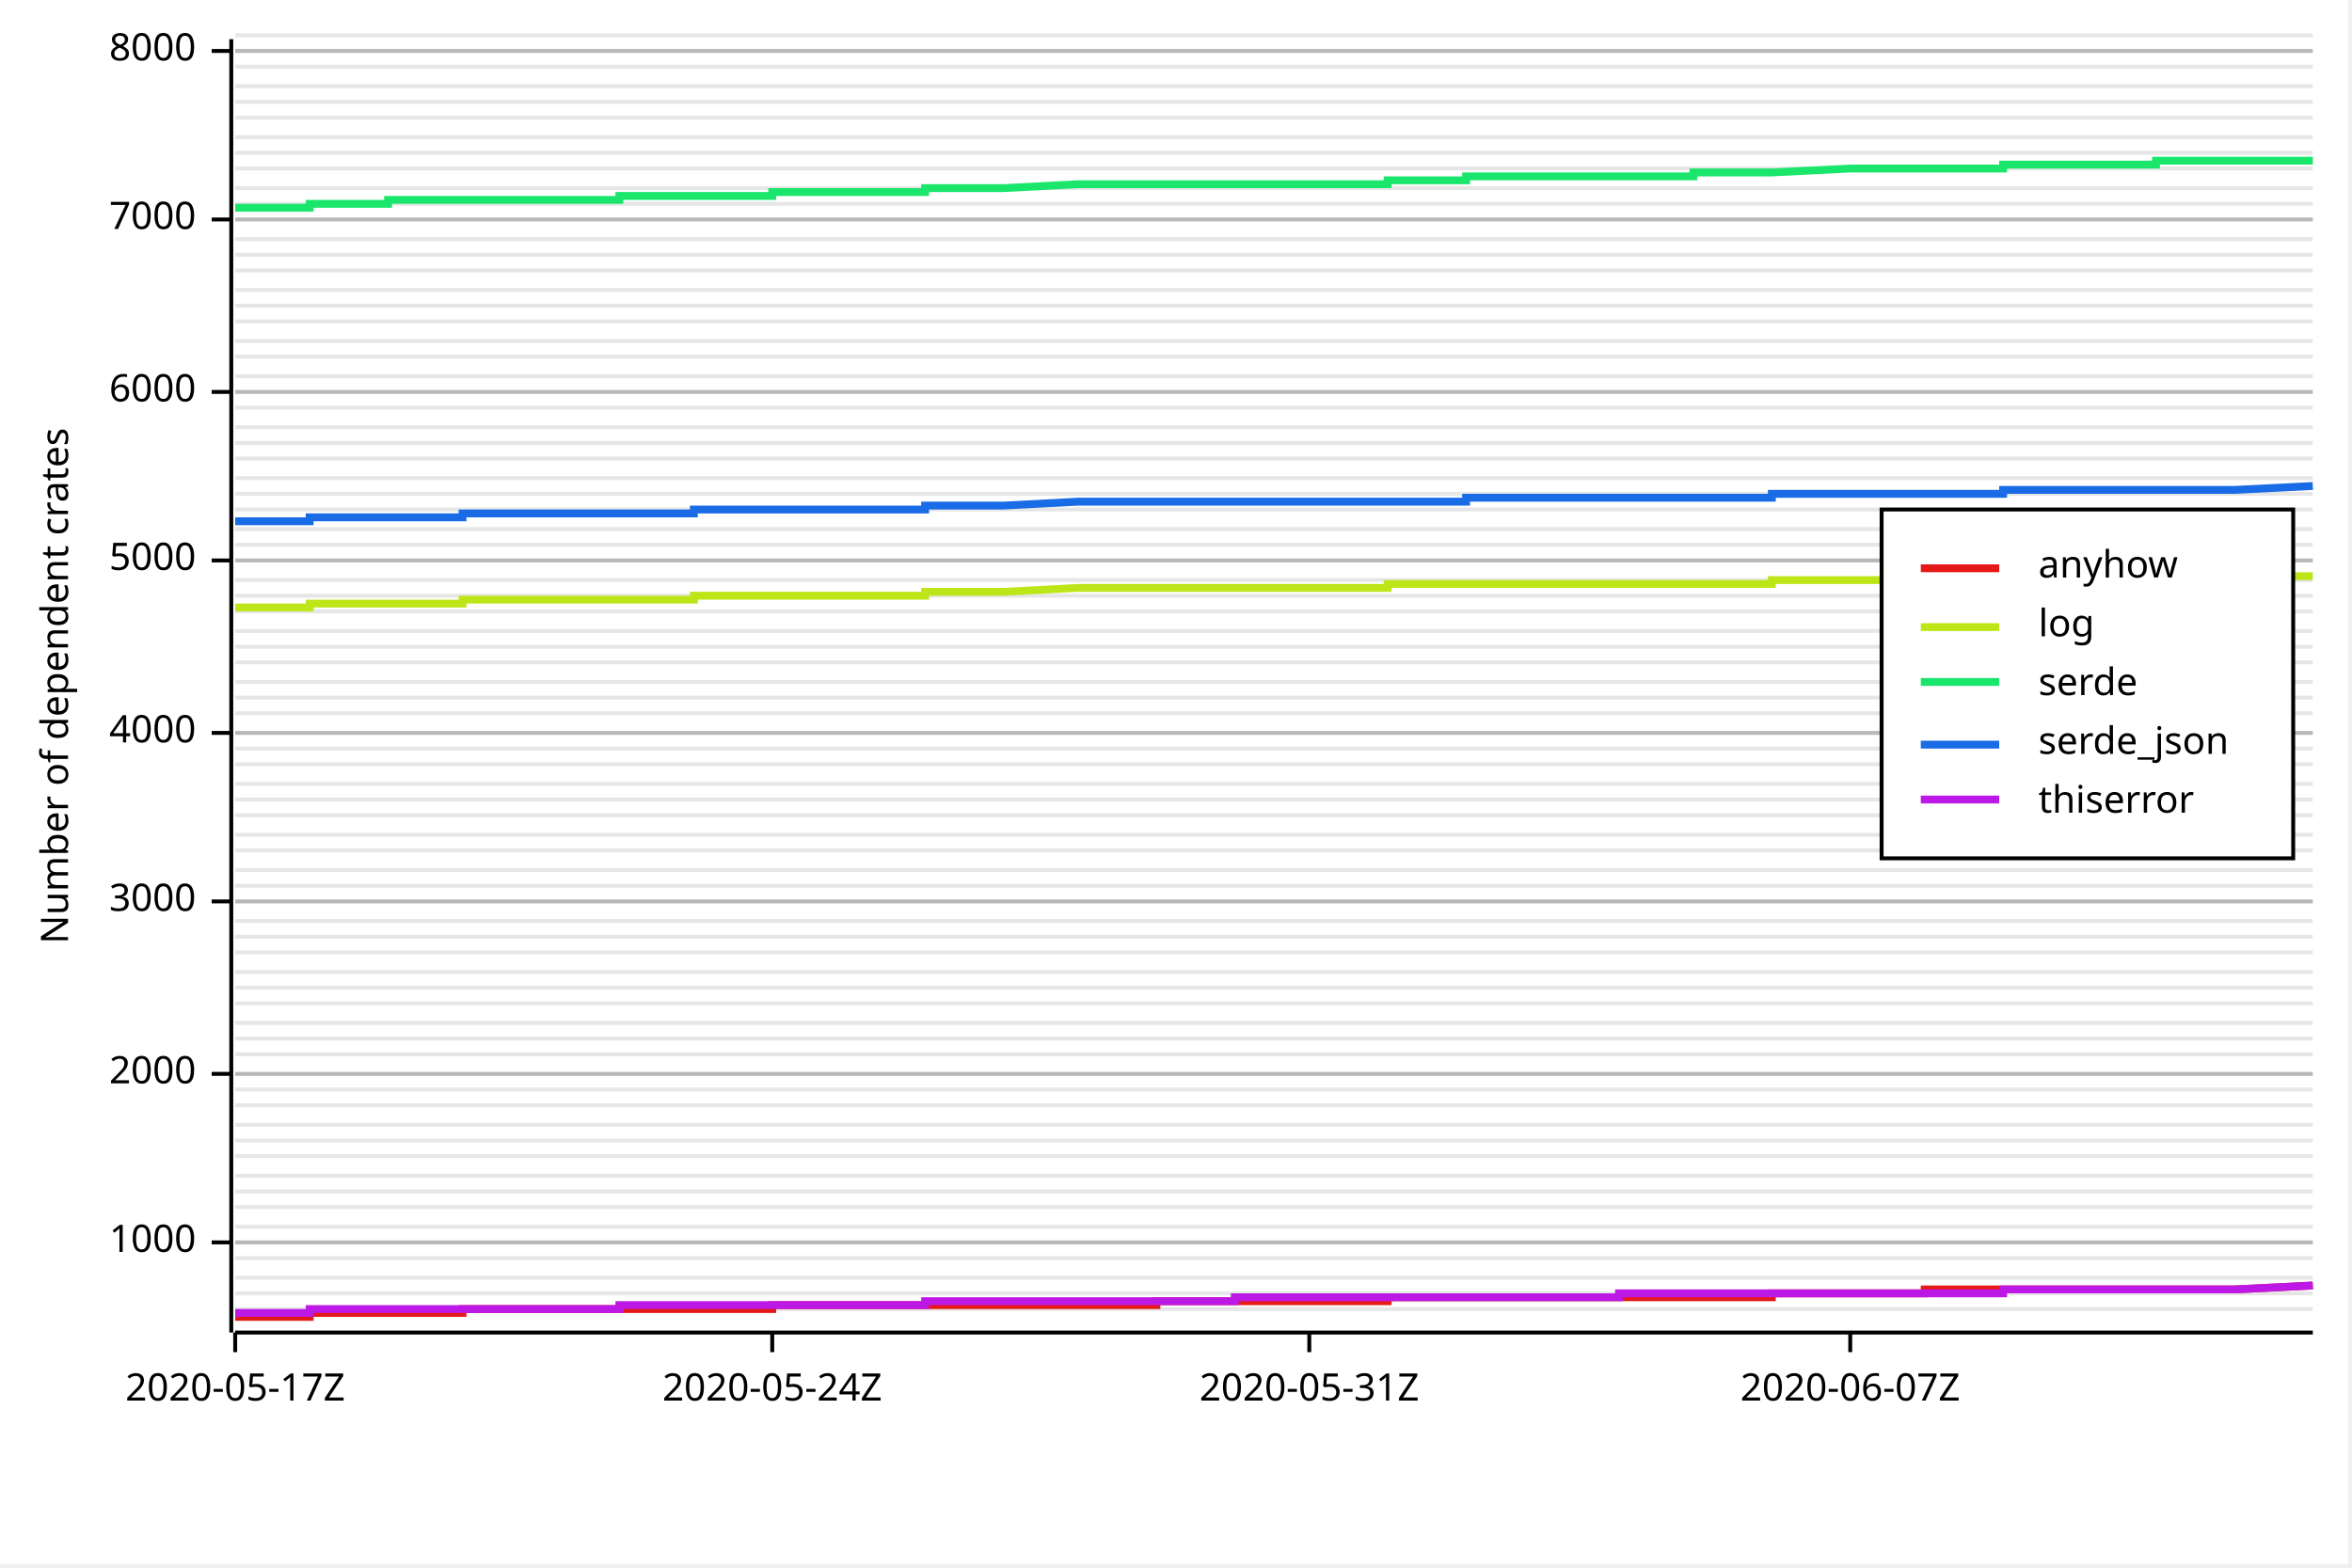
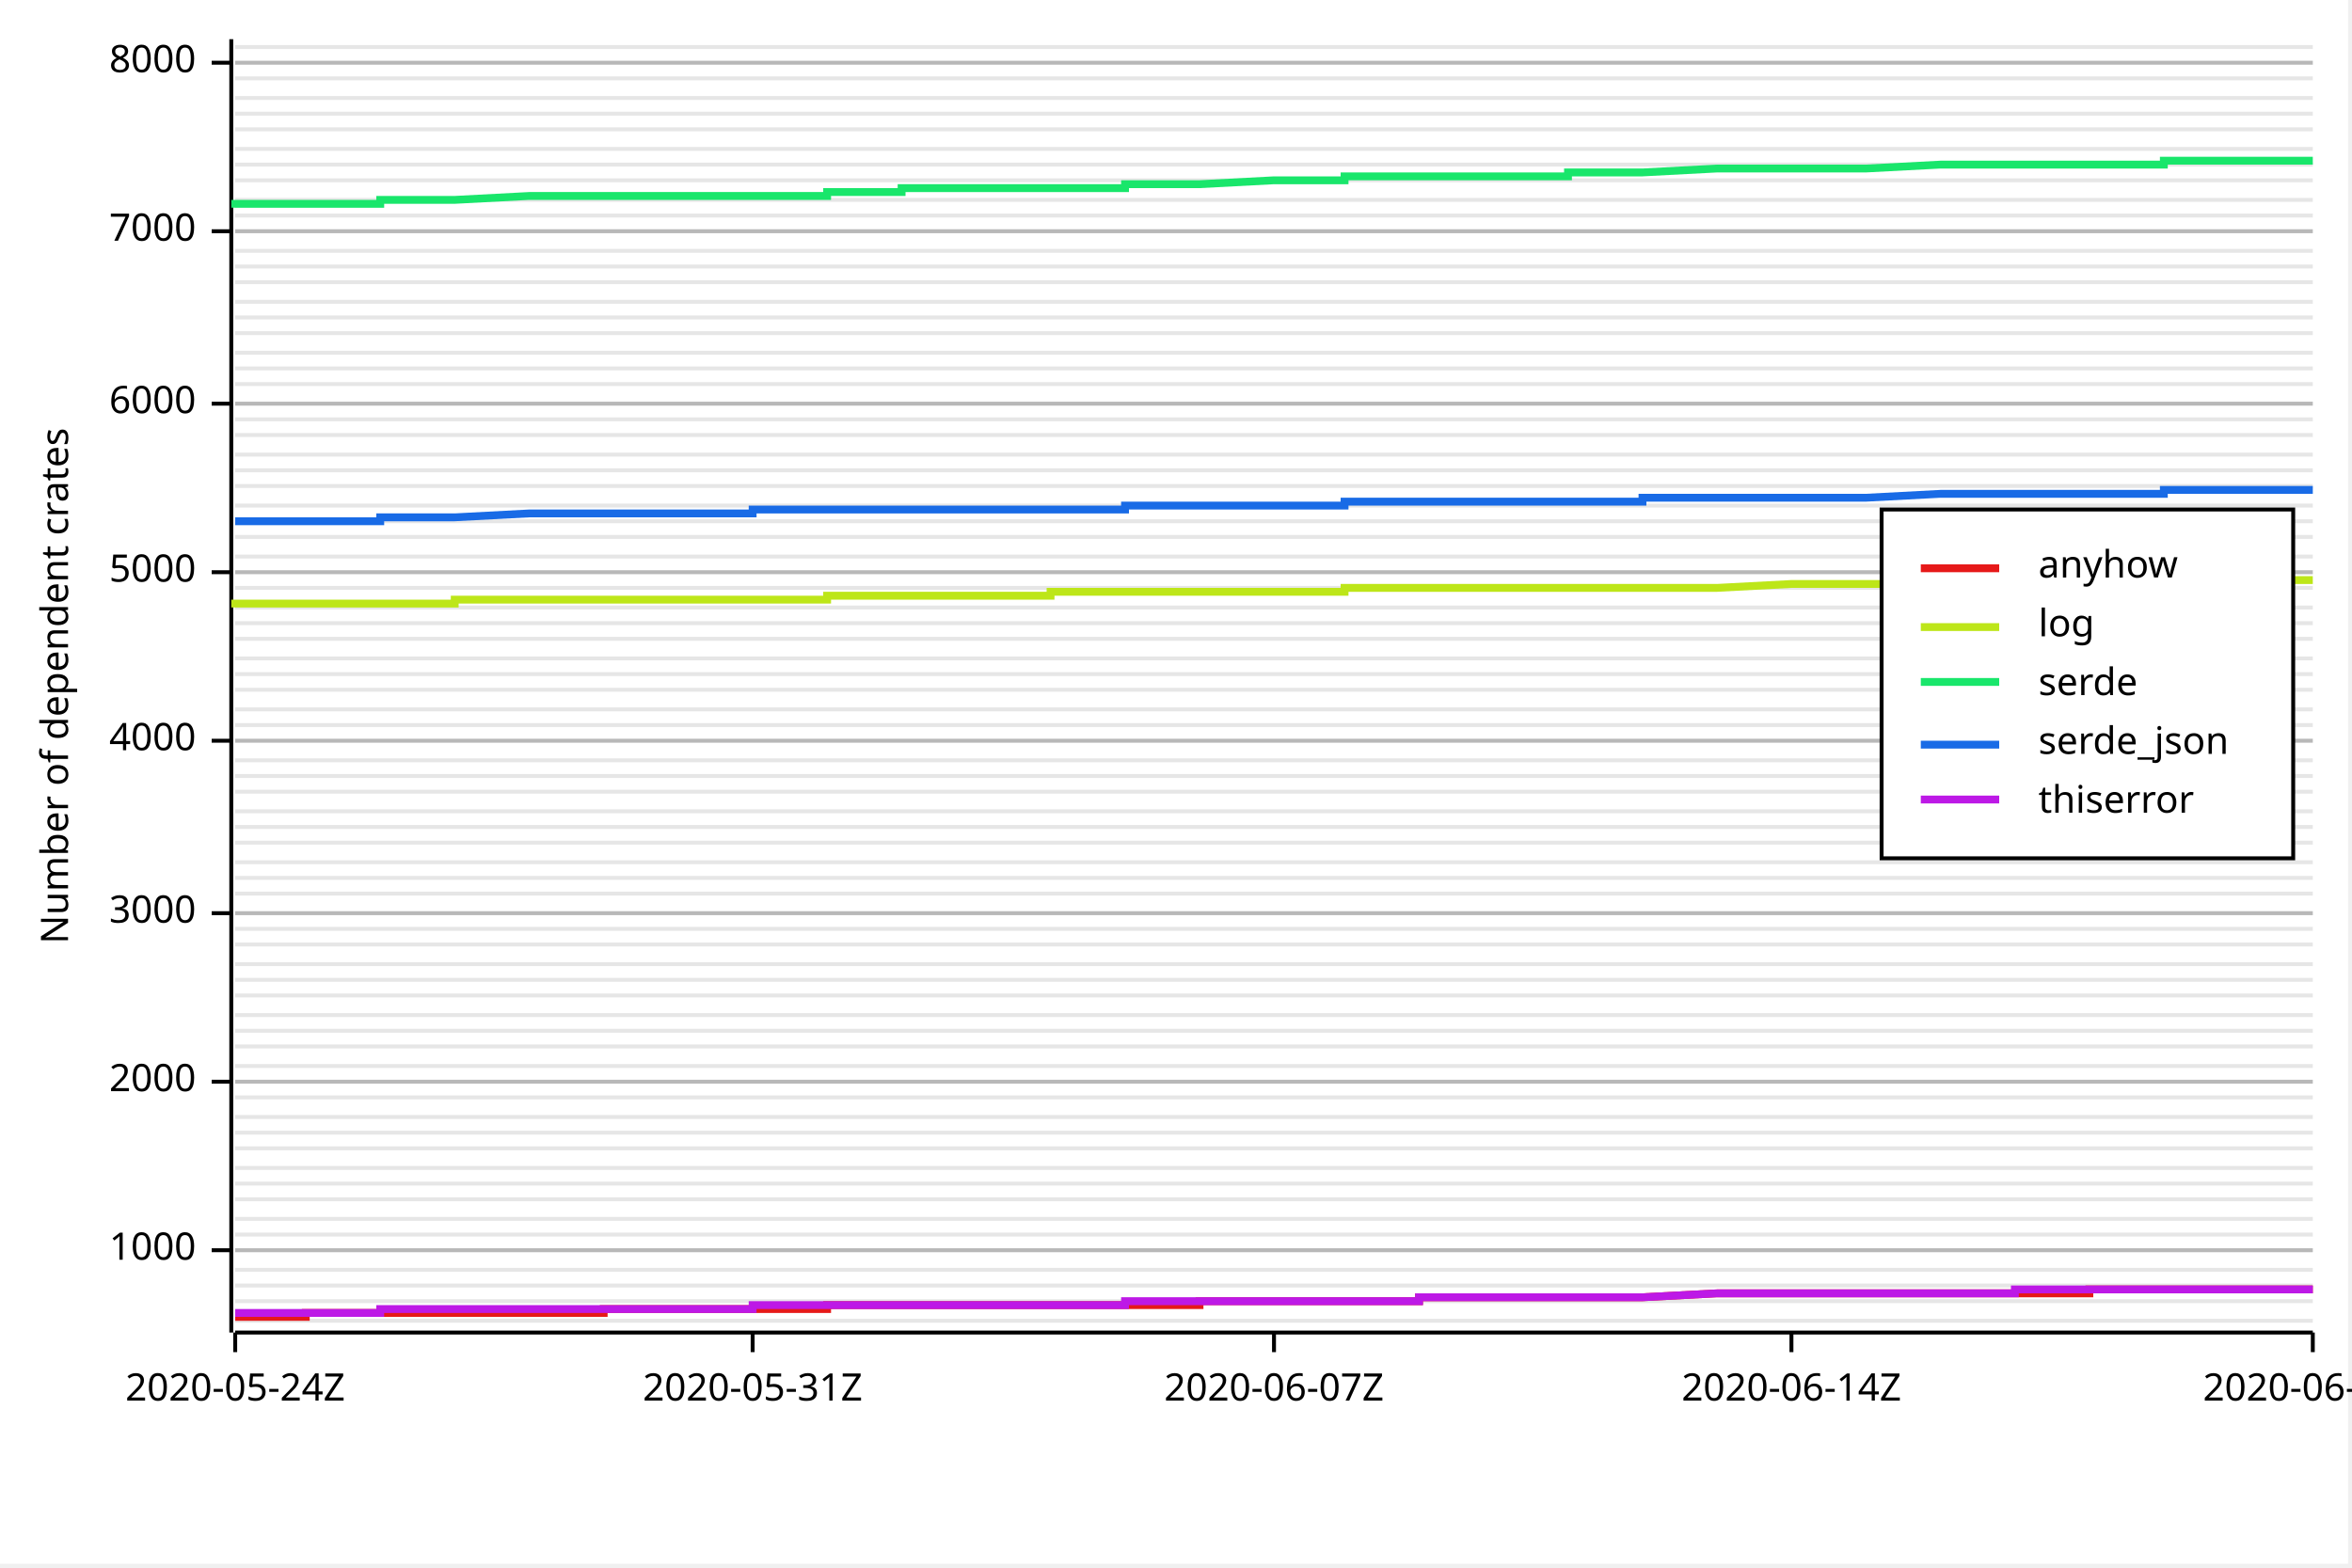
<svg xmlns="http://www.w3.org/2000/svg" width="600" height="400">
  <rect x="0" y="0" width="599" height="399" opacity="1" fill="#FFFFFF" stroke="none" />
-   <line opacity="0.1" stroke="#000000" stroke-width="1" x1="60" y1="334" x2="590" y2="334" />
-   <line opacity="0.1" stroke="#000000" stroke-width="1" x1="60" y1="330" x2="590" y2="330" />
-   <line opacity="0.1" stroke="#000000" stroke-width="1" x1="60" y1="326" x2="590" y2="326" />
-   <line opacity="0.1" stroke="#000000" stroke-width="1" x1="60" y1="321" x2="590" y2="321" />
-   <line opacity="0.1" stroke="#000000" stroke-width="1" x1="60" y1="317" x2="590" y2="317" />
-   <line opacity="0.1" stroke="#000000" stroke-width="1" x1="60" y1="313" x2="590" y2="313" />
-   <line opacity="0.1" stroke="#000000" stroke-width="1" x1="60" y1="308" x2="590" y2="308" />
-   <line opacity="0.1" stroke="#000000" stroke-width="1" x1="60" y1="304" x2="590" y2="304" />
-   <line opacity="0.1" stroke="#000000" stroke-width="1" x1="60" y1="300" x2="590" y2="300" />
-   <line opacity="0.1" stroke="#000000" stroke-width="1" x1="60" y1="295" x2="590" y2="295" />
-   <line opacity="0.1" stroke="#000000" stroke-width="1" x1="60" y1="291" x2="590" y2="291" />
-   <line opacity="0.1" stroke="#000000" stroke-width="1" x1="60" y1="287" x2="590" y2="287" />
-   <line opacity="0.1" stroke="#000000" stroke-width="1" x1="60" y1="282" x2="590" y2="282" />
-   <line opacity="0.1" stroke="#000000" stroke-width="1" x1="60" y1="278" x2="590" y2="278" />
-   <line opacity="0.1" stroke="#000000" stroke-width="1" x1="60" y1="274" x2="590" y2="274" />
-   <line opacity="0.1" stroke="#000000" stroke-width="1" x1="60" y1="269" x2="590" y2="269" />
-   <line opacity="0.1" stroke="#000000" stroke-width="1" x1="60" y1="265" x2="590" y2="265" />
-   <line opacity="0.1" stroke="#000000" stroke-width="1" x1="60" y1="261" x2="590" y2="261" />
-   <line opacity="0.1" stroke="#000000" stroke-width="1" x1="60" y1="256" x2="590" y2="256" />
-   <line opacity="0.1" stroke="#000000" stroke-width="1" x1="60" y1="252" x2="590" y2="252" />
-   <line opacity="0.1" stroke="#000000" stroke-width="1" x1="60" y1="248" x2="590" y2="248" />
-   <line opacity="0.1" stroke="#000000" stroke-width="1" x1="60" y1="243" x2="590" y2="243" />
-   <line opacity="0.1" stroke="#000000" stroke-width="1" x1="60" y1="239" x2="590" y2="239" />
-   <line opacity="0.1" stroke="#000000" stroke-width="1" x1="60" y1="235" x2="590" y2="235" />
-   <line opacity="0.1" stroke="#000000" stroke-width="1" x1="60" y1="230" x2="590" y2="230" />
-   <line opacity="0.1" stroke="#000000" stroke-width="1" x1="60" y1="226" x2="590" y2="226" />
-   <line opacity="0.1" stroke="#000000" stroke-width="1" x1="60" y1="222" x2="590" y2="222" />
-   <line opacity="0.1" stroke="#000000" stroke-width="1" x1="60" y1="217" x2="590" y2="217" />
-   <line opacity="0.1" stroke="#000000" stroke-width="1" x1="60" y1="213" x2="590" y2="213" />
-   <line opacity="0.1" stroke="#000000" stroke-width="1" x1="60" y1="208" x2="590" y2="208" />
-   <line opacity="0.1" stroke="#000000" stroke-width="1" x1="60" y1="204" x2="590" y2="204" />
-   <line opacity="0.1" stroke="#000000" stroke-width="1" x1="60" y1="200" x2="590" y2="200" />
-   <line opacity="0.1" stroke="#000000" stroke-width="1" x1="60" y1="195" x2="590" y2="195" />
-   <line opacity="0.1" stroke="#000000" stroke-width="1" x1="60" y1="191" x2="590" y2="191" />
-   <line opacity="0.1" stroke="#000000" stroke-width="1" x1="60" y1="187" x2="590" y2="187" />
-   <line opacity="0.1" stroke="#000000" stroke-width="1" x1="60" y1="182" x2="590" y2="182" />
-   <line opacity="0.1" stroke="#000000" stroke-width="1" x1="60" y1="178" x2="590" y2="178" />
-   <line opacity="0.1" stroke="#000000" stroke-width="1" x1="60" y1="174" x2="590" y2="174" />
-   <line opacity="0.1" stroke="#000000" stroke-width="1" x1="60" y1="169" x2="590" y2="169" />
-   <line opacity="0.1" stroke="#000000" stroke-width="1" x1="60" y1="165" x2="590" y2="165" />
-   <line opacity="0.1" stroke="#000000" stroke-width="1" x1="60" y1="161" x2="590" y2="161" />
-   <line opacity="0.1" stroke="#000000" stroke-width="1" x1="60" y1="156" x2="590" y2="156" />
-   <line opacity="0.1" stroke="#000000" stroke-width="1" x1="60" y1="152" x2="590" y2="152" />
-   <line opacity="0.1" stroke="#000000" stroke-width="1" x1="60" y1="148" x2="590" y2="148" />
-   <line opacity="0.1" stroke="#000000" stroke-width="1" x1="60" y1="143" x2="590" y2="143" />
-   <line opacity="0.1" stroke="#000000" stroke-width="1" x1="60" y1="139" x2="590" y2="139" />
-   <line opacity="0.1" stroke="#000000" stroke-width="1" x1="60" y1="135" x2="590" y2="135" />
-   <line opacity="0.1" stroke="#000000" stroke-width="1" x1="60" y1="130" x2="590" y2="130" />
-   <line opacity="0.1" stroke="#000000" stroke-width="1" x1="60" y1="126" x2="590" y2="126" />
-   <line opacity="0.1" stroke="#000000" stroke-width="1" x1="60" y1="122" x2="590" y2="122" />
-   <line opacity="0.1" stroke="#000000" stroke-width="1" x1="60" y1="117" x2="590" y2="117" />
-   <line opacity="0.1" stroke="#000000" stroke-width="1" x1="60" y1="113" x2="590" y2="113" />
-   <line opacity="0.1" stroke="#000000" stroke-width="1" x1="60" y1="109" x2="590" y2="109" />
-   <line opacity="0.1" stroke="#000000" stroke-width="1" x1="60" y1="104" x2="590" y2="104" />
-   <line opacity="0.1" stroke="#000000" stroke-width="1" x1="60" y1="100" x2="590" y2="100" />
-   <line opacity="0.1" stroke="#000000" stroke-width="1" x1="60" y1="96" x2="590" y2="96" />
-   <line opacity="0.1" stroke="#000000" stroke-width="1" x1="60" y1="91" x2="590" y2="91" />
-   <line opacity="0.1" stroke="#000000" stroke-width="1" x1="60" y1="87" x2="590" y2="87" />
-   <line opacity="0.1" stroke="#000000" stroke-width="1" x1="60" y1="82" x2="590" y2="82" />
-   <line opacity="0.1" stroke="#000000" stroke-width="1" x1="60" y1="78" x2="590" y2="78" />
-   <line opacity="0.1" stroke="#000000" stroke-width="1" x1="60" y1="74" x2="590" y2="74" />
-   <line opacity="0.1" stroke="#000000" stroke-width="1" x1="60" y1="69" x2="590" y2="69" />
-   <line opacity="0.1" stroke="#000000" stroke-width="1" x1="60" y1="65" x2="590" y2="65" />
-   <line opacity="0.1" stroke="#000000" stroke-width="1" x1="60" y1="61" x2="590" y2="61" />
-   <line opacity="0.1" stroke="#000000" stroke-width="1" x1="60" y1="56" x2="590" y2="56" />
-   <line opacity="0.1" stroke="#000000" stroke-width="1" x1="60" y1="52" x2="590" y2="52" />
-   <line opacity="0.1" stroke="#000000" stroke-width="1" x1="60" y1="48" x2="590" y2="48" />
-   <line opacity="0.1" stroke="#000000" stroke-width="1" x1="60" y1="43" x2="590" y2="43" />
-   <line opacity="0.1" stroke="#000000" stroke-width="1" x1="60" y1="39" x2="590" y2="39" />
-   <line opacity="0.1" stroke="#000000" stroke-width="1" x1="60" y1="35" x2="590" y2="35" />
-   <line opacity="0.1" stroke="#000000" stroke-width="1" x1="60" y1="30" x2="590" y2="30" />
-   <line opacity="0.1" stroke="#000000" stroke-width="1" x1="60" y1="26" x2="590" y2="26" />
-   <line opacity="0.1" stroke="#000000" stroke-width="1" x1="60" y1="22" x2="590" y2="22" />
-   <line opacity="0.1" stroke="#000000" stroke-width="1" x1="60" y1="17" x2="590" y2="17" />
-   <line opacity="0.1" stroke="#000000" stroke-width="1" x1="60" y1="13" x2="590" y2="13" />
-   <line opacity="0.1" stroke="#000000" stroke-width="1" x1="60" y1="9" x2="590" y2="9" />
+   <line opacity="0.1" stroke="#000000" stroke-width="1" x1="60" y1="337" x2="590" y2="337" />
+   <line opacity="0.1" stroke="#000000" stroke-width="1" x1="60" y1="332" x2="590" y2="332" />
+   <line opacity="0.1" stroke="#000000" stroke-width="1" x1="60" y1="328" x2="590" y2="328" />
+   <line opacity="0.1" stroke="#000000" stroke-width="1" x1="60" y1="324" x2="590" y2="324" />
+   <line opacity="0.1" stroke="#000000" stroke-width="1" x1="60" y1="319" x2="590" y2="319" />
+   <line opacity="0.1" stroke="#000000" stroke-width="1" x1="60" y1="315" x2="590" y2="315" />
+   <line opacity="0.1" stroke="#000000" stroke-width="1" x1="60" y1="311" x2="590" y2="311" />
+   <line opacity="0.1" stroke="#000000" stroke-width="1" x1="60" y1="306" x2="590" y2="306" />
+   <line opacity="0.1" stroke="#000000" stroke-width="1" x1="60" y1="302" x2="590" y2="302" />
+   <line opacity="0.1" stroke="#000000" stroke-width="1" x1="60" y1="298" x2="590" y2="298" />
+   <line opacity="0.1" stroke="#000000" stroke-width="1" x1="60" y1="293" x2="590" y2="293" />
+   <line opacity="0.1" stroke="#000000" stroke-width="1" x1="60" y1="289" x2="590" y2="289" />
+   <line opacity="0.1" stroke="#000000" stroke-width="1" x1="60" y1="285" x2="590" y2="285" />
+   <line opacity="0.1" stroke="#000000" stroke-width="1" x1="60" y1="280" x2="590" y2="280" />
+   <line opacity="0.1" stroke="#000000" stroke-width="1" x1="60" y1="276" x2="590" y2="276" />
+   <line opacity="0.1" stroke="#000000" stroke-width="1" x1="60" y1="272" x2="590" y2="272" />
+   <line opacity="0.1" stroke="#000000" stroke-width="1" x1="60" y1="267" x2="590" y2="267" />
+   <line opacity="0.1" stroke="#000000" stroke-width="1" x1="60" y1="263" x2="590" y2="263" />
+   <line opacity="0.1" stroke="#000000" stroke-width="1" x1="60" y1="259" x2="590" y2="259" />
+   <line opacity="0.1" stroke="#000000" stroke-width="1" x1="60" y1="254" x2="590" y2="254" />
+   <line opacity="0.1" stroke="#000000" stroke-width="1" x1="60" y1="250" x2="590" y2="250" />
+   <line opacity="0.1" stroke="#000000" stroke-width="1" x1="60" y1="246" x2="590" y2="246" />
+   <line opacity="0.1" stroke="#000000" stroke-width="1" x1="60" y1="241" x2="590" y2="241" />
+   <line opacity="0.1" stroke="#000000" stroke-width="1" x1="60" y1="237" x2="590" y2="237" />
+   <line opacity="0.1" stroke="#000000" stroke-width="1" x1="60" y1="233" x2="590" y2="233" />
+   <line opacity="0.1" stroke="#000000" stroke-width="1" x1="60" y1="228" x2="590" y2="228" />
+   <line opacity="0.1" stroke="#000000" stroke-width="1" x1="60" y1="224" x2="590" y2="224" />
+   <line opacity="0.1" stroke="#000000" stroke-width="1" x1="60" y1="220" x2="590" y2="220" />
+   <line opacity="0.1" stroke="#000000" stroke-width="1" x1="60" y1="215" x2="590" y2="215" />
+   <line opacity="0.1" stroke="#000000" stroke-width="1" x1="60" y1="211" x2="590" y2="211" />
+   <line opacity="0.1" stroke="#000000" stroke-width="1" x1="60" y1="207" x2="590" y2="207" />
+   <line opacity="0.1" stroke="#000000" stroke-width="1" x1="60" y1="202" x2="590" y2="202" />
+   <line opacity="0.1" stroke="#000000" stroke-width="1" x1="60" y1="198" x2="590" y2="198" />
+   <line opacity="0.1" stroke="#000000" stroke-width="1" x1="60" y1="194" x2="590" y2="194" />
+   <line opacity="0.1" stroke="#000000" stroke-width="1" x1="60" y1="189" x2="590" y2="189" />
+   <line opacity="0.1" stroke="#000000" stroke-width="1" x1="60" y1="185" x2="590" y2="185" />
+   <line opacity="0.1" stroke="#000000" stroke-width="1" x1="60" y1="181" x2="590" y2="181" />
+   <line opacity="0.1" stroke="#000000" stroke-width="1" x1="60" y1="176" x2="590" y2="176" />
+   <line opacity="0.1" stroke="#000000" stroke-width="1" x1="60" y1="172" x2="590" y2="172" />
+   <line opacity="0.1" stroke="#000000" stroke-width="1" x1="60" y1="168" x2="590" y2="168" />
+   <line opacity="0.1" stroke="#000000" stroke-width="1" x1="60" y1="163" x2="590" y2="163" />
+   <line opacity="0.1" stroke="#000000" stroke-width="1" x1="60" y1="159" x2="590" y2="159" />
+   <line opacity="0.1" stroke="#000000" stroke-width="1" x1="60" y1="155" x2="590" y2="155" />
+   <line opacity="0.1" stroke="#000000" stroke-width="1" x1="60" y1="150" x2="590" y2="150" />
+   <line opacity="0.1" stroke="#000000" stroke-width="1" x1="60" y1="146" x2="590" y2="146" />
+   <line opacity="0.1" stroke="#000000" stroke-width="1" x1="60" y1="142" x2="590" y2="142" />
+   <line opacity="0.1" stroke="#000000" stroke-width="1" x1="60" y1="137" x2="590" y2="137" />
+   <line opacity="0.1" stroke="#000000" stroke-width="1" x1="60" y1="133" x2="590" y2="133" />
+   <line opacity="0.1" stroke="#000000" stroke-width="1" x1="60" y1="129" x2="590" y2="129" />
+   <line opacity="0.1" stroke="#000000" stroke-width="1" x1="60" y1="124" x2="590" y2="124" />
+   <line opacity="0.1" stroke="#000000" stroke-width="1" x1="60" y1="120" x2="590" y2="120" />
+   <line opacity="0.1" stroke="#000000" stroke-width="1" x1="60" y1="116" x2="590" y2="116" />
+   <line opacity="0.1" stroke="#000000" stroke-width="1" x1="60" y1="111" x2="590" y2="111" />
+   <line opacity="0.1" stroke="#000000" stroke-width="1" x1="60" y1="107" x2="590" y2="107" />
+   <line opacity="0.1" stroke="#000000" stroke-width="1" x1="60" y1="103" x2="590" y2="103" />
+   <line opacity="0.1" stroke="#000000" stroke-width="1" x1="60" y1="98" x2="590" y2="98" />
+   <line opacity="0.1" stroke="#000000" stroke-width="1" x1="60" y1="94" x2="590" y2="94" />
+   <line opacity="0.1" stroke="#000000" stroke-width="1" x1="60" y1="90" x2="590" y2="90" />
+   <line opacity="0.1" stroke="#000000" stroke-width="1" x1="60" y1="85" x2="590" y2="85" />
+   <line opacity="0.1" stroke="#000000" stroke-width="1" x1="60" y1="81" x2="590" y2="81" />
+   <line opacity="0.1" stroke="#000000" stroke-width="1" x1="60" y1="77" x2="590" y2="77" />
+   <line opacity="0.1" stroke="#000000" stroke-width="1" x1="60" y1="72" x2="590" y2="72" />
+   <line opacity="0.1" stroke="#000000" stroke-width="1" x1="60" y1="68" x2="590" y2="68" />
+   <line opacity="0.1" stroke="#000000" stroke-width="1" x1="60" y1="64" x2="590" y2="64" />
+   <line opacity="0.1" stroke="#000000" stroke-width="1" x1="60" y1="59" x2="590" y2="59" />
+   <line opacity="0.1" stroke="#000000" stroke-width="1" x1="60" y1="55" x2="590" y2="55" />
+   <line opacity="0.1" stroke="#000000" stroke-width="1" x1="60" y1="51" x2="590" y2="51" />
+   <line opacity="0.1" stroke="#000000" stroke-width="1" x1="60" y1="46" x2="590" y2="46" />
+   <line opacity="0.1" stroke="#000000" stroke-width="1" x1="60" y1="42" x2="590" y2="42" />
+   <line opacity="0.1" stroke="#000000" stroke-width="1" x1="60" y1="38" x2="590" y2="38" />
+   <line opacity="0.1" stroke="#000000" stroke-width="1" x1="60" y1="33" x2="590" y2="33" />
+   <line opacity="0.1" stroke="#000000" stroke-width="1" x1="60" y1="29" x2="590" y2="29" />
+   <line opacity="0.1" stroke="#000000" stroke-width="1" x1="60" y1="25" x2="590" y2="25" />
+   <line opacity="0.1" stroke="#000000" stroke-width="1" x1="60" y1="20" x2="590" y2="20" />
+   <line opacity="0.1" stroke="#000000" stroke-width="1" x1="60" y1="16" x2="590" y2="16" />
+   <line opacity="0.1" stroke="#000000" stroke-width="1" x1="60" y1="12" x2="590" y2="12" />
  <text x="10" y="175" dy="0.76em" text-anchor="middle" font-family="sans-serif" font-size="9.677" opacity="1" fill="#000000" transform="rotate(270, 10, 175)">
Number of dependent crates
</text>
-   <line opacity="0.2" stroke="#000000" stroke-width="1" x1="60" y1="317" x2="590" y2="317" />
-   <line opacity="0.2" stroke="#000000" stroke-width="1" x1="60" y1="274" x2="590" y2="274" />
-   <line opacity="0.2" stroke="#000000" stroke-width="1" x1="60" y1="230" x2="590" y2="230" />
-   <line opacity="0.2" stroke="#000000" stroke-width="1" x1="60" y1="187" x2="590" y2="187" />
-   <line opacity="0.2" stroke="#000000" stroke-width="1" x1="60" y1="143" x2="590" y2="143" />
-   <line opacity="0.2" stroke="#000000" stroke-width="1" x1="60" y1="100" x2="590" y2="100" />
-   <line opacity="0.2" stroke="#000000" stroke-width="1" x1="60" y1="56" x2="590" y2="56" />
-   <line opacity="0.2" stroke="#000000" stroke-width="1" x1="60" y1="13" x2="590" y2="13" />
+   <line opacity="0.2" stroke="#000000" stroke-width="1" x1="60" y1="319" x2="590" y2="319" />
+   <line opacity="0.2" stroke="#000000" stroke-width="1" x1="60" y1="276" x2="590" y2="276" />
+   <line opacity="0.2" stroke="#000000" stroke-width="1" x1="60" y1="233" x2="590" y2="233" />
+   <line opacity="0.2" stroke="#000000" stroke-width="1" x1="60" y1="189" x2="590" y2="189" />
+   <line opacity="0.2" stroke="#000000" stroke-width="1" x1="60" y1="146" x2="590" y2="146" />
+   <line opacity="0.2" stroke="#000000" stroke-width="1" x1="60" y1="103" x2="590" y2="103" />
+   <line opacity="0.2" stroke="#000000" stroke-width="1" x1="60" y1="59" x2="590" y2="59" />
+   <line opacity="0.2" stroke="#000000" stroke-width="1" x1="60" y1="16" x2="590" y2="16" />
  <polyline fill="none" opacity="1" stroke="#000000" stroke-width="1" points="59,10 59,340 " />
-   <text x="50" y="317" dy="0.5ex" text-anchor="end" font-family="sans-serif" font-size="9.677" opacity="1" fill="#000000">
+   <text x="50" y="319" dy="0.5ex" text-anchor="end" font-family="sans-serif" font-size="9.677" opacity="1" fill="#000000">
1000
</text>
-   <polyline fill="none" opacity="1" stroke="#000000" stroke-width="1" points="54,317 59,317 " />
-   <text x="50" y="274" dy="0.5ex" text-anchor="end" font-family="sans-serif" font-size="9.677" opacity="1" fill="#000000">
+   <polyline fill="none" opacity="1" stroke="#000000" stroke-width="1" points="54,319 59,319 " />
+   <text x="50" y="276" dy="0.5ex" text-anchor="end" font-family="sans-serif" font-size="9.677" opacity="1" fill="#000000">
2000
</text>
-   <polyline fill="none" opacity="1" stroke="#000000" stroke-width="1" points="54,274 59,274 " />
-   <text x="50" y="230" dy="0.5ex" text-anchor="end" font-family="sans-serif" font-size="9.677" opacity="1" fill="#000000">
+   <polyline fill="none" opacity="1" stroke="#000000" stroke-width="1" points="54,276 59,276 " />
+   <text x="50" y="233" dy="0.5ex" text-anchor="end" font-family="sans-serif" font-size="9.677" opacity="1" fill="#000000">
3000
</text>
-   <polyline fill="none" opacity="1" stroke="#000000" stroke-width="1" points="54,230 59,230 " />
-   <text x="50" y="187" dy="0.5ex" text-anchor="end" font-family="sans-serif" font-size="9.677" opacity="1" fill="#000000">
+   <polyline fill="none" opacity="1" stroke="#000000" stroke-width="1" points="54,233 59,233 " />
+   <text x="50" y="189" dy="0.5ex" text-anchor="end" font-family="sans-serif" font-size="9.677" opacity="1" fill="#000000">
4000
</text>
-   <polyline fill="none" opacity="1" stroke="#000000" stroke-width="1" points="54,187 59,187 " />
-   <text x="50" y="143" dy="0.5ex" text-anchor="end" font-family="sans-serif" font-size="9.677" opacity="1" fill="#000000">
+   <polyline fill="none" opacity="1" stroke="#000000" stroke-width="1" points="54,189 59,189 " />
+   <text x="50" y="146" dy="0.5ex" text-anchor="end" font-family="sans-serif" font-size="9.677" opacity="1" fill="#000000">
5000
</text>
-   <polyline fill="none" opacity="1" stroke="#000000" stroke-width="1" points="54,143 59,143 " />
-   <text x="50" y="100" dy="0.5ex" text-anchor="end" font-family="sans-serif" font-size="9.677" opacity="1" fill="#000000">
+   <polyline fill="none" opacity="1" stroke="#000000" stroke-width="1" points="54,146 59,146 " />
+   <text x="50" y="103" dy="0.5ex" text-anchor="end" font-family="sans-serif" font-size="9.677" opacity="1" fill="#000000">
6000
</text>
-   <polyline fill="none" opacity="1" stroke="#000000" stroke-width="1" points="54,100 59,100 " />
-   <text x="50" y="56" dy="0.5ex" text-anchor="end" font-family="sans-serif" font-size="9.677" opacity="1" fill="#000000">
+   <polyline fill="none" opacity="1" stroke="#000000" stroke-width="1" points="54,103 59,103 " />
+   <text x="50" y="59" dy="0.5ex" text-anchor="end" font-family="sans-serif" font-size="9.677" opacity="1" fill="#000000">
7000
</text>
-   <polyline fill="none" opacity="1" stroke="#000000" stroke-width="1" points="54,56 59,56 " />
-   <text x="50" y="13" dy="0.5ex" text-anchor="end" font-family="sans-serif" font-size="9.677" opacity="1" fill="#000000">
+   <polyline fill="none" opacity="1" stroke="#000000" stroke-width="1" points="54,59 59,59 " />
+   <text x="50" y="16" dy="0.5ex" text-anchor="end" font-family="sans-serif" font-size="9.677" opacity="1" fill="#000000">
8000
</text>
-   <polyline fill="none" opacity="1" stroke="#000000" stroke-width="1" points="54,13 59,13 " />
+   <polyline fill="none" opacity="1" stroke="#000000" stroke-width="1" points="54,16 59,16 " />
  <polyline fill="none" opacity="1" stroke="#000000" stroke-width="1" points="60,340 590,340 " />
  <text x="60" y="350" dy="0.76em" text-anchor="middle" font-family="sans-serif" font-size="9.677" opacity="1" fill="#000000">
- 2020-05-17Z
+ 2020-05-24Z
</text>
  <polyline fill="none" opacity="1" stroke="#000000" stroke-width="1" points="60,340 60,345 " />
-   <text x="197" y="350" dy="0.76em" text-anchor="middle" font-family="sans-serif" font-size="9.677" opacity="1" fill="#000000">
- 2020-05-24Z
- </text>
-   <polyline fill="none" opacity="1" stroke="#000000" stroke-width="1" points="197,340 197,345 " />
-   <text x="334" y="350" dy="0.76em" text-anchor="middle" font-family="sans-serif" font-size="9.677" opacity="1" fill="#000000">
+   <text x="192" y="350" dy="0.76em" text-anchor="middle" font-family="sans-serif" font-size="9.677" opacity="1" fill="#000000">
2020-05-31Z
</text>
-   <polyline fill="none" opacity="1" stroke="#000000" stroke-width="1" points="334,340 334,345 " />
-   <text x="472" y="350" dy="0.76em" text-anchor="middle" font-family="sans-serif" font-size="9.677" opacity="1" fill="#000000">
+   <polyline fill="none" opacity="1" stroke="#000000" stroke-width="1" points="192,340 192,345 " />
+   <text x="325" y="350" dy="0.76em" text-anchor="middle" font-family="sans-serif" font-size="9.677" opacity="1" fill="#000000">
2020-06-07Z
</text>
-   <polyline fill="none" opacity="1" stroke="#000000" stroke-width="1" points="472,340 472,345 " />
-   <polyline fill="none" opacity="1" stroke="#E61919" stroke-width="2" points="60,336 60,336 79,336 79,335 99,335 99,335 118,335 118,334 138,334 138,334 158,334 158,334 177,334 177,334 197,334 197,333 217,333 217,333 236,333 236,333 256,333 256,333 275,333 295,333 295,332 315,332 315,332 334,332 334,332 354,332 354,331 374,331 374,331 393,331 393,331 413,331 413,331 432,331 432,331 452,331 452,330 472,330 491,330 491,329 511,329 511,329 531,329 531,329 550,329 550,329 570,329 570,329 590,328 " />
-   <polyline fill="none" opacity="1" stroke="#BDE619" stroke-width="2" points="60,155 60,155 79,155 79,154 99,154 99,154 118,154 118,153 138,153 138,153 158,153 158,153 177,153 177,152 197,152 197,152 217,152 217,152 236,152 236,151 256,151 256,151 275,150 295,150 295,150 315,150 315,150 334,150 334,150 354,150 354,149 374,149 374,149 393,149 393,149 413,149 413,149 432,149 432,149 452,149 452,148 472,148 491,148 491,148 511,148 511,148 531,148 531,148 550,148 550,147 570,147 570,147 590,147 " />
-   <polyline fill="none" opacity="1" stroke="#19E66B" stroke-width="2" points="60,53 60,53 79,53 79,52 99,52 99,51 118,51 118,51 138,51 138,51 158,51 158,50 177,50 177,50 197,50 197,49 217,49 217,49 236,49 236,48 256,48 256,48 275,47 295,47 295,47 315,47 315,47 334,47 334,47 354,47 354,46 374,46 374,45 393,45 393,45 413,45 413,45 432,45 432,44 452,44 452,44 472,43 491,43 491,43 511,43 511,42 531,42 531,42 550,42 550,41 570,41 570,41 590,41 " />
-   <polyline fill="none" opacity="1" stroke="#196BE6" stroke-width="2" points="60,133 60,133 79,133 79,132 99,132 99,132 118,132 118,131 138,131 138,131 158,131 158,131 177,131 177,130 197,130 197,130 217,130 217,130 236,130 236,129 256,129 256,129 275,128 295,128 295,128 315,128 315,128 334,128 334,128 354,128 354,128 374,128 374,127 393,127 393,127 413,127 413,127 432,127 432,127 452,127 452,126 472,126 491,126 491,126 511,126 511,125 531,125 531,125 550,125 550,125 570,125 570,125 590,124 " />
-   <polyline fill="none" opacity="1" stroke="#BD19E6" stroke-width="2" points="60,335 60,335 79,335 79,334 99,334 99,334 118,334 118,334 138,334 138,334 158,334 158,333 177,333 177,333 197,333 197,333 217,333 217,333 236,333 236,332 256,332 256,332 275,332 295,332 295,332 315,332 315,331 334,331 334,331 354,331 354,331 374,331 374,331 393,331 393,331 413,331 413,330 432,330 432,330 452,330 452,330 472,330 491,330 491,330 511,330 511,329 531,329 531,329 550,329 550,329 570,329 570,329 590,328 " />
+   <polyline fill="none" opacity="1" stroke="#000000" stroke-width="1" points="325,340 325,345 " />
+   <text x="457" y="350" dy="0.76em" text-anchor="middle" font-family="sans-serif" font-size="9.677" opacity="1" fill="#000000">
+ 2020-06-14Z
+ </text>
+   <polyline fill="none" opacity="1" stroke="#000000" stroke-width="1" points="457,340 457,345 " />
+   <text x="590" y="350" dy="0.76em" text-anchor="middle" font-family="sans-serif" font-size="9.677" opacity="1" fill="#000000">
+ 2020-06-21Z
+ </text>
+   <polyline fill="none" opacity="1" stroke="#000000" stroke-width="1" points="590,340 590,345 " />
+   <polyline fill="none" opacity="1" stroke="#E61919" stroke-width="2" points="60,336 60,336 78,336 78,335 97,335 97,335 116,335 116,335 135,335 154,335 154,334 173,334 173,334 192,334 192,334 211,334 211,333 230,333 230,333 249,333 249,333 268,333 268,333 287,333 287,333 306,333 306,332 325,332 343,332 343,332 362,332 362,331 381,331 381,331 400,331 400,331 419,331 419,331 438,330 457,330 476,330 476,330 495,330 514,330 514,330 533,330 533,329 552,329 552,329 571,329 571,329 590,329 " />
+   <polyline fill="none" opacity="1" stroke="#BDE619" stroke-width="2" points="60,155 60,154 78,154 78,154 97,154 97,154 116,154 116,153 135,153 154,153 154,153 173,153 173,153 192,153 192,153 211,153 211,152 230,152 230,152 249,152 249,152 268,152 268,151 287,151 287,151 306,151 306,151 325,151 343,151 343,150 362,150 362,150 381,150 381,150 400,150 400,150 419,150 419,150 438,150 457,149 476,149 476,149 495,149 514,149 514,149 533,149 533,149 552,149 552,148 571,148 571,148 590,148 " />
+   <polyline fill="none" opacity="1" stroke="#19E66B" stroke-width="2" points="60,53 60,52 78,52 78,52 97,52 97,51 116,51 116,51 135,50 154,50 154,50 173,50 173,50 192,50 192,50 211,50 211,49 230,49 230,48 249,48 249,48 268,48 268,48 287,48 287,47 306,47 306,47 325,46 343,46 343,45 362,45 362,45 381,45 381,45 400,45 400,44 419,44 419,44 438,43 457,43 476,43 476,43 495,42 514,42 514,42 533,42 533,42 552,42 552,41 571,41 571,41 590,41 " />
+   <polyline fill="none" opacity="1" stroke="#196BE6" stroke-width="2" points="60,133 60,133 78,133 78,133 97,133 97,132 116,132 116,132 135,131 154,131 154,131 173,131 173,131 192,131 192,130 211,130 211,130 230,130 230,130 249,130 249,130 268,130 268,130 287,130 287,129 306,129 306,129 325,129 343,129 343,128 362,128 362,128 381,128 381,128 400,128 400,128 419,128 419,127 438,127 457,127 476,127 476,127 495,126 514,126 514,126 533,126 533,126 552,126 552,125 571,125 571,125 590,125 " />
+   <polyline fill="none" opacity="1" stroke="#BD19E6" stroke-width="2" points="60,335 60,335 78,335 78,335 97,335 97,334 116,334 116,334 135,334 154,334 154,334 173,334 173,334 192,334 192,333 211,333 211,333 230,333 230,333 249,333 249,333 268,333 268,333 287,333 287,332 306,332 306,332 325,332 343,332 343,332 362,332 362,331 381,331 381,331 400,331 400,331 419,331 419,331 438,330 457,330 476,330 476,330 495,330 514,330 514,329 533,329 533,329 552,329 552,329 571,329 571,329 590,329 " />
  <rect x="480" y="130" width="105" height="89" opacity="1" fill="#FFFFFF" stroke="none" />
  <rect x="480" y="130" width="105" height="89" opacity="1" fill="none" stroke="#000000" />
  <text x="520" y="140" dy="0.76em" text-anchor="start" font-family="sans-serif" font-size="9.677" opacity="1" fill="#000000">
anyhow
</text>
  <text x="520" y="155" dy="0.76em" text-anchor="start" font-family="sans-serif" font-size="9.677" opacity="1" fill="#000000">
log
</text>
  <text x="520" y="170" dy="0.76em" text-anchor="start" font-family="sans-serif" font-size="9.677" opacity="1" fill="#000000">
serde
</text>
  <text x="520" y="185" dy="0.76em" text-anchor="start" font-family="sans-serif" font-size="9.677" opacity="1" fill="#000000">
serde_json
</text>
  <text x="520" y="200" dy="0.76em" text-anchor="start" font-family="sans-serif" font-size="9.677" opacity="1" fill="#000000">
thiserror
</text>
  <polyline fill="none" opacity="1" stroke="#E61919" stroke-width="2" points="490,145 510,145 " />
  <polyline fill="none" opacity="1" stroke="#BDE619" stroke-width="2" points="490,160 510,160 " />
  <polyline fill="none" opacity="1" stroke="#19E66B" stroke-width="2" points="490,174 510,174 " />
  <polyline fill="none" opacity="1" stroke="#196BE6" stroke-width="2" points="490,190 510,190 " />
  <polyline fill="none" opacity="1" stroke="#BD19E6" stroke-width="2" points="490,204 510,204 " />
</svg>
